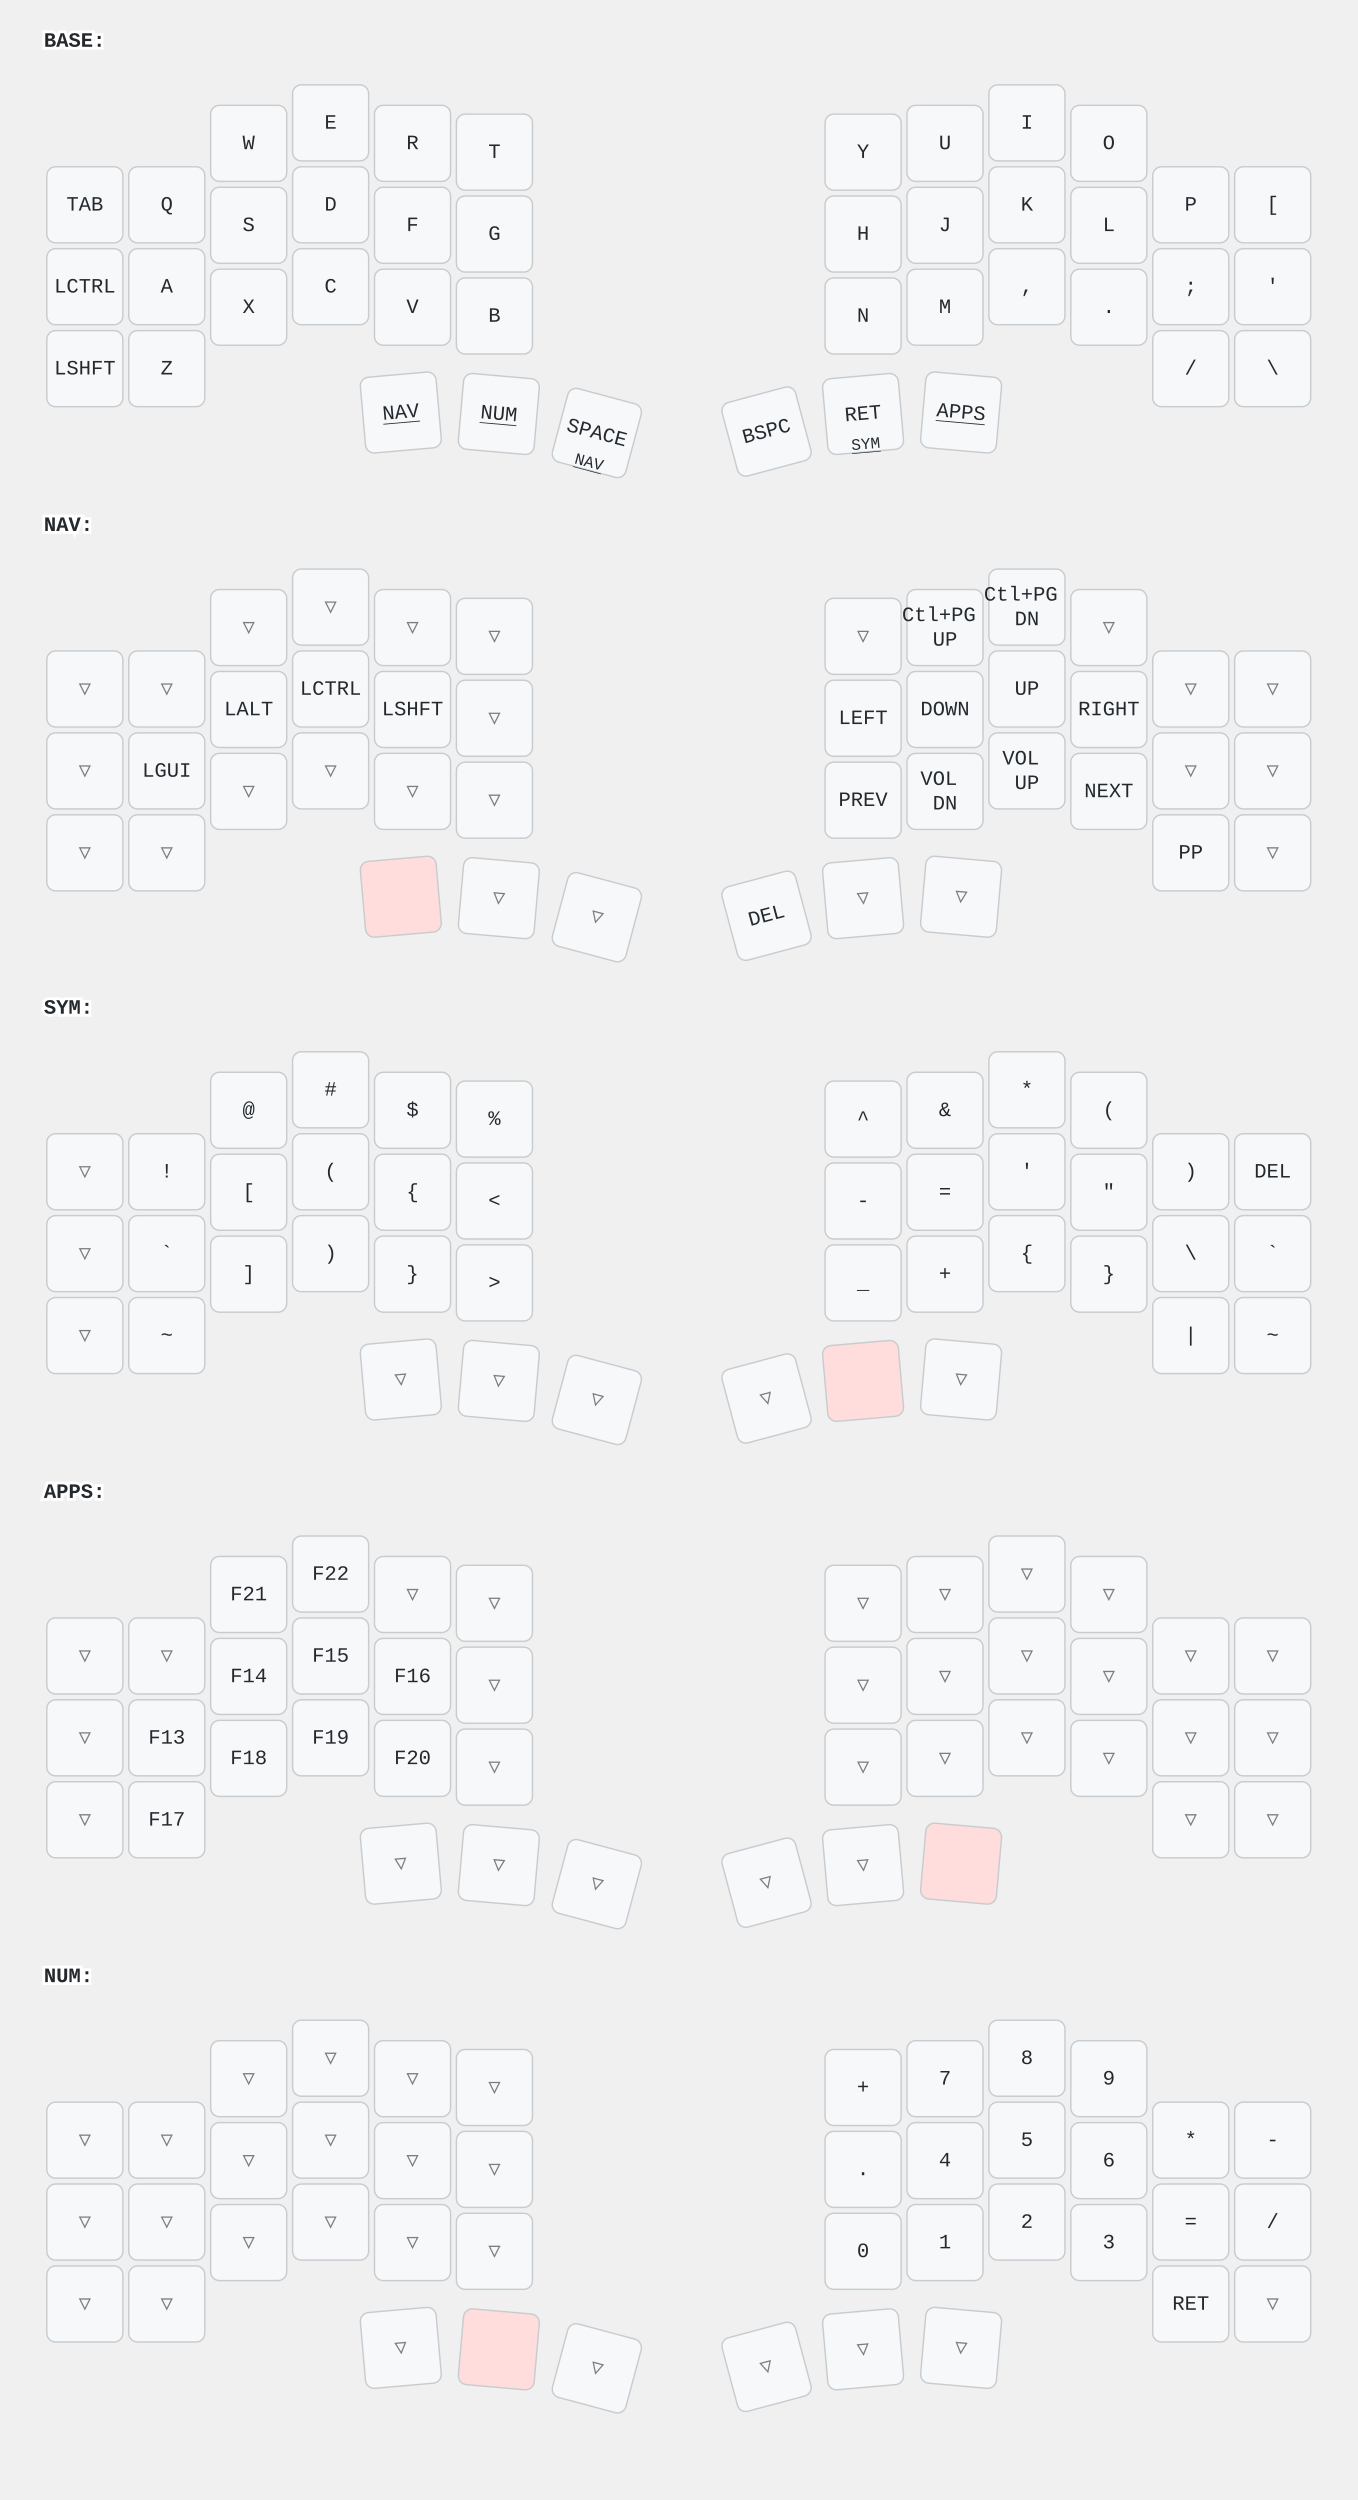
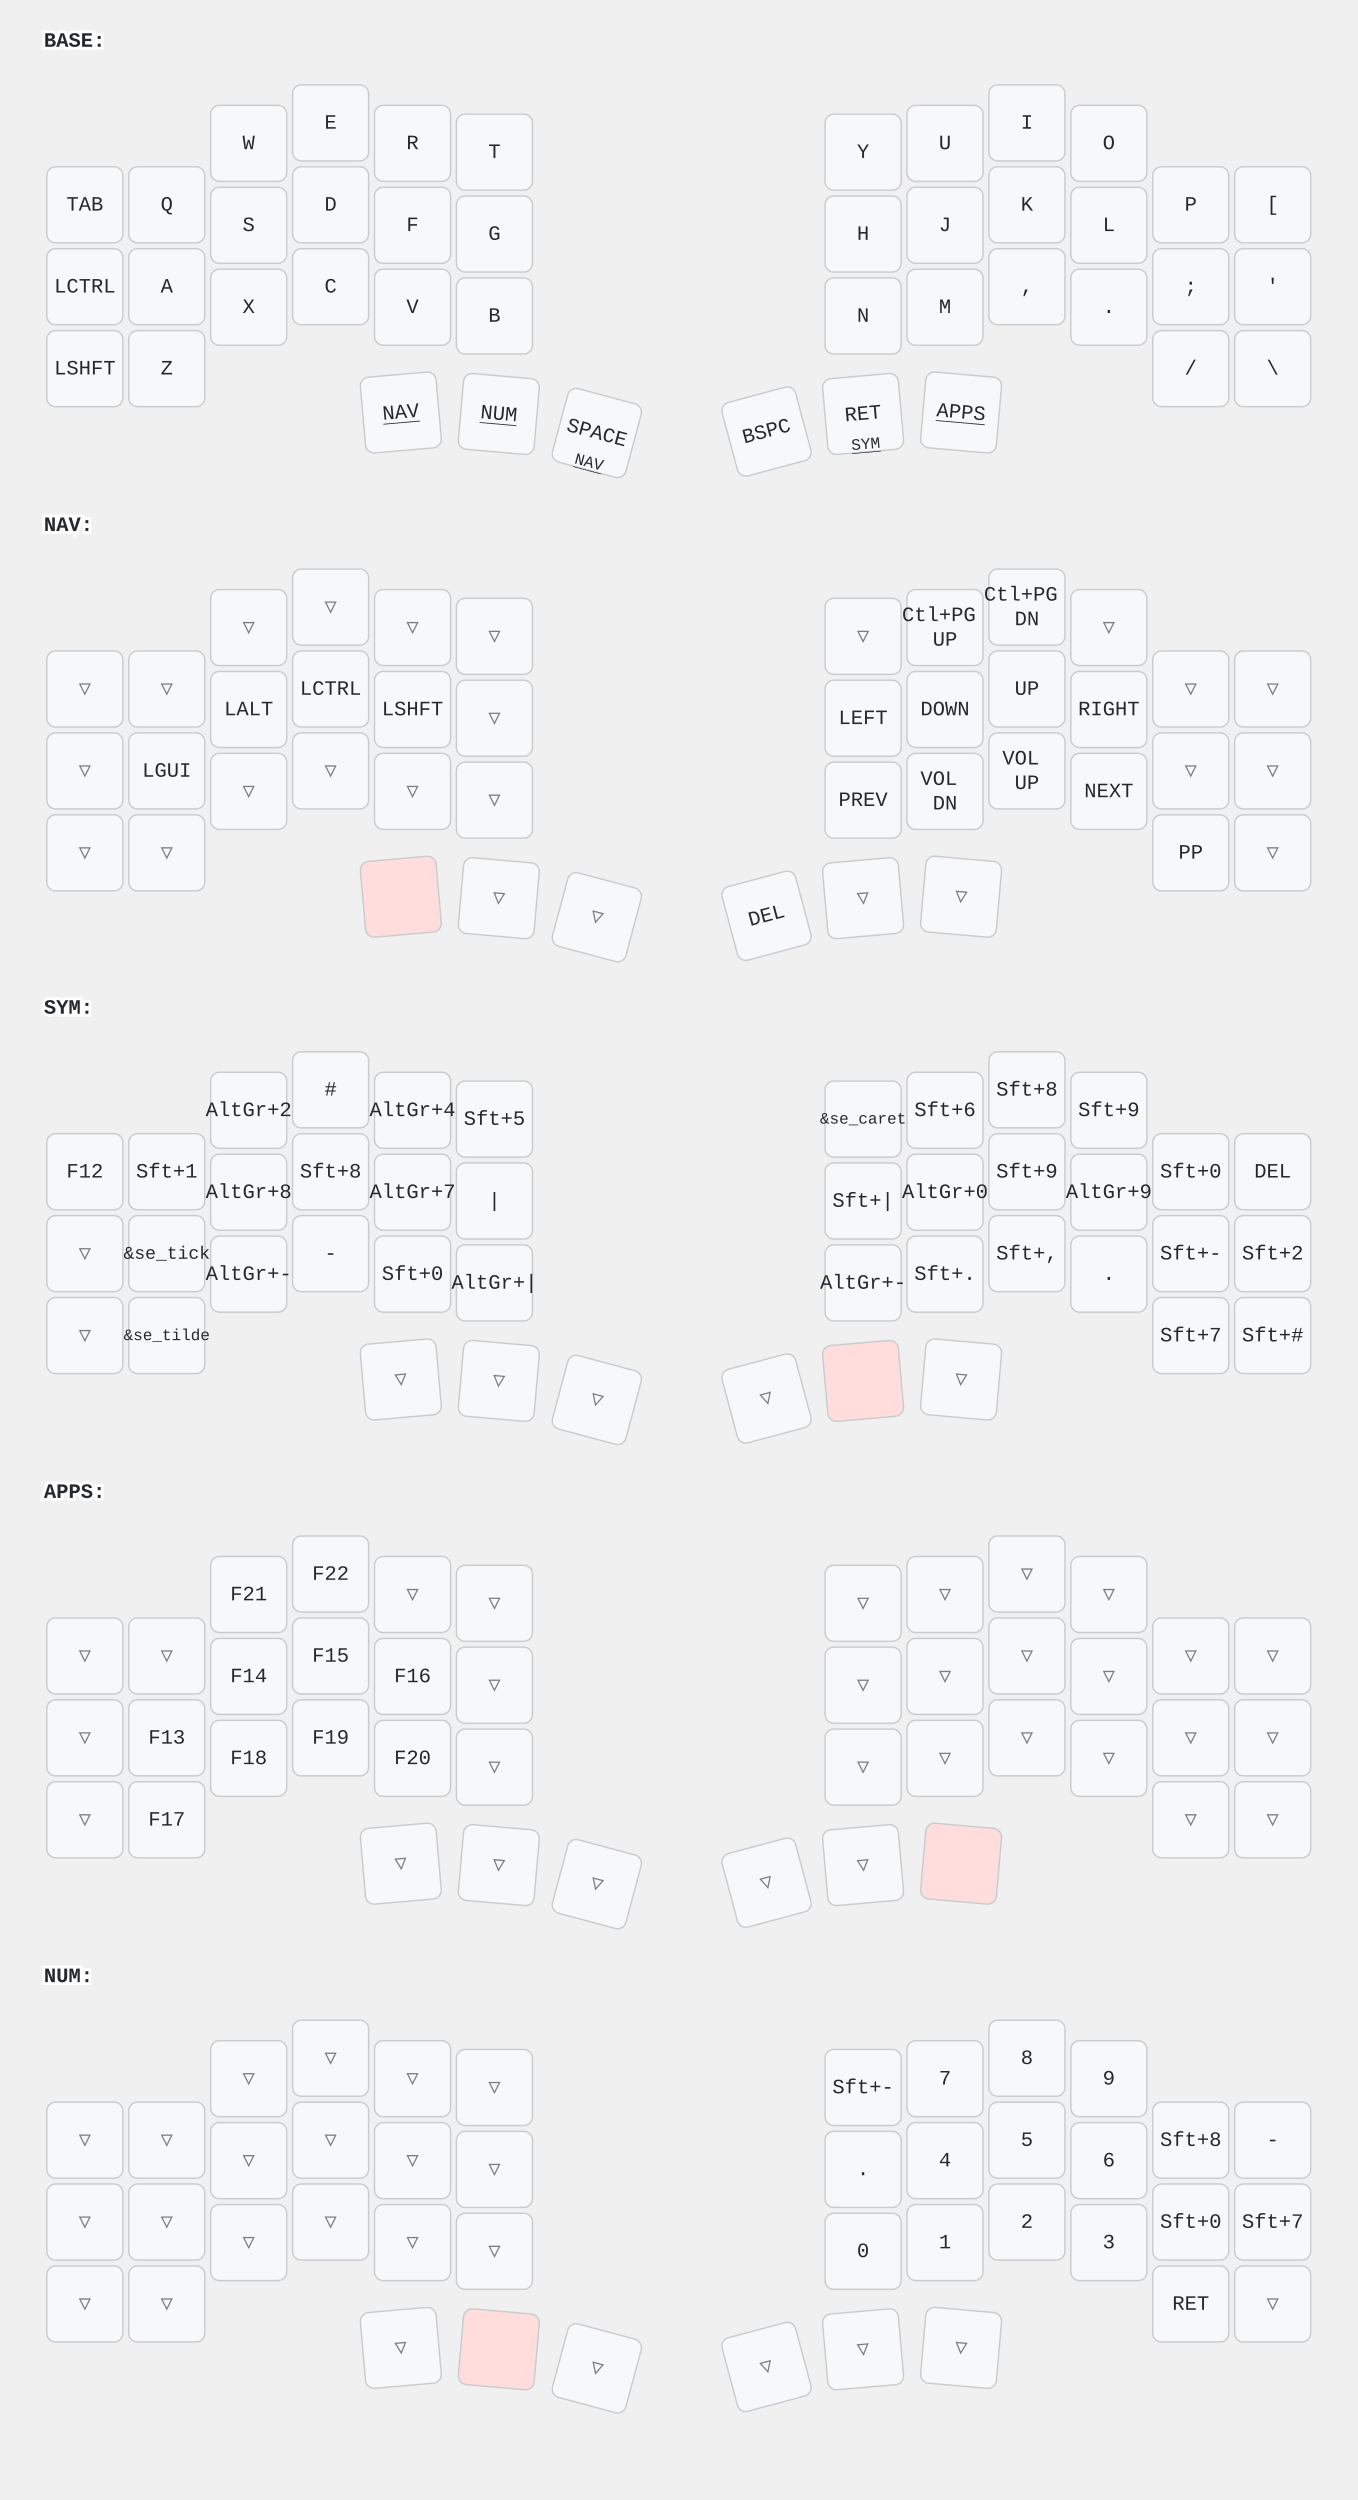
<svg xmlns="http://www.w3.org/2000/svg" width="928" height="1709" viewBox="0 0 928 1709" class="keymap">
  <style>/* inherit to force styles through use tags */
svg path {
    fill: inherit;
}

/* font and background color specifications */
svg.keymap {
    font-family: SFMono-Regular,Consolas,Liberation Mono,Menlo,monospace;
    font-size: 14px;
    font-kerning: normal;
    text-rendering: optimizeLegibility;
    fill: #24292e;
}

/* default key styling */
rect.key {
    fill: #f6f8fa;
}

rect.key, rect.combo {
    stroke: #c9cccf;
    stroke-width: 1;
}

/* default key side styling, only used is draw_key_sides is set */
rect.side {
    filter: brightness(90%);
}

/* color accent for combo boxes */
rect.combo, rect.combo-separate {
    fill: #cdf;
}

/* color accent for held keys */
rect.held, rect.combo.held {
    fill: #fdd;
}

/* color accent for ghost (optional) keys */
rect.ghost, rect.combo.ghost {
    stroke-dasharray: 4, 4;
    stroke-width: 2;
}

text {
    text-anchor: middle;
    dominant-baseline: middle;
}

/* styling for layer labels */
text.label {
    font-weight: bold;
    text-anchor: start;
    stroke: white;
    stroke-width: 4;
    paint-order: stroke;
}

/* styling for optional footer */
text.footer {
    text-anchor: end;
    dominant-baseline: auto;
    stroke: white;
    stroke-width: 4;
    paint-order: stroke;
}

/* styling for combo tap, and key non-tap label text */
text.combo, text.hold, text.shifted, text.left, text.right {
    font-size: 11px;
}

text.hold {
    text-anchor: middle;
    dominant-baseline: auto;
}

text.shifted {
    text-anchor: middle;
    dominant-baseline: hanging;
}

text.left {
    text-anchor: start;
}

text.right {
    text-anchor: end;
}

text.layer-activator {
    text-decoration: underline;
}

/* styling for hold/shifted label text in combo box */
text.combo.hold, text.combo.shifted, text.combo.left, text.combo.right {
    font-size: 8px;
}

/* lighter symbol for transparent keys */
text.trans {
    fill: #7b7e81;
}

/* styling for combo dendrons */
path.combo {
    stroke-width: 1;
    stroke: gray;
    fill: none;
}

/* Start Tabler Icons Cleanup */
/* cannot use height/width with glyphs */
.icon-tabler &gt; path {
    fill: inherit;
    stroke: inherit;
    stroke-width: 2;
}
/* hide tabler's default box */
.icon-tabler &gt; path[stroke="none"][fill="none"] {
    visibility: hidden;
}
/* End Tabler Icons Cleanup */
</style>
  <g transform="translate(30, 0)" class="layer-BASE">
    <text x="0" y="28" class="label" id="BASE">BASE:</text>
    <g transform="translate(0, 56)">
      <g transform="translate(28, 84)" class="key keypos-0">
        <rect rx="6" ry="6" x="-26" y="-26" width="52" height="52" class="key" />
        <text x="0" y="0" class="key tap">TAB</text>
      </g>
      <g transform="translate(84, 84)" class="key keypos-1">
        <rect rx="6" ry="6" x="-26" y="-26" width="52" height="52" class="key" />
        <text x="0" y="0" class="key tap">Q</text>
      </g>
      <g transform="translate(140, 42)" class="key keypos-2">
        <rect rx="6" ry="6" x="-26" y="-26" width="52" height="52" class="key" />
        <text x="0" y="0" class="key tap">W</text>
      </g>
      <g transform="translate(196, 28)" class="key keypos-3">
        <rect rx="6" ry="6" x="-26" y="-26" width="52" height="52" class="key" />
        <text x="0" y="0" class="key tap">E</text>
      </g>
      <g transform="translate(252, 42)" class="key keypos-4">
        <rect rx="6" ry="6" x="-26" y="-26" width="52" height="52" class="key" />
        <text x="0" y="0" class="key tap">R</text>
      </g>
      <g transform="translate(308, 48)" class="key keypos-5">
        <rect rx="6" ry="6" x="-26" y="-26" width="52" height="52" class="key" />
        <text x="0" y="0" class="key tap">T</text>
      </g>
      <g transform="translate(560, 48)" class="key keypos-6">
        <rect rx="6" ry="6" x="-26" y="-26" width="52" height="52" class="key" />
        <text x="0" y="0" class="key tap">Y</text>
      </g>
      <g transform="translate(616, 42)" class="key keypos-7">
        <rect rx="6" ry="6" x="-26" y="-26" width="52" height="52" class="key" />
        <text x="0" y="0" class="key tap">U</text>
      </g>
      <g transform="translate(672, 28)" class="key keypos-8">
        <rect rx="6" ry="6" x="-26" y="-26" width="52" height="52" class="key" />
        <text x="0" y="0" class="key tap">I</text>
      </g>
      <g transform="translate(728, 42)" class="key keypos-9">
        <rect rx="6" ry="6" x="-26" y="-26" width="52" height="52" class="key" />
        <text x="0" y="0" class="key tap">O</text>
      </g>
      <g transform="translate(784, 84)" class="key keypos-10">
        <rect rx="6" ry="6" x="-26" y="-26" width="52" height="52" class="key" />
        <text x="0" y="0" class="key tap">P</text>
      </g>
      <g transform="translate(840, 84)" class="key keypos-11">
        <rect rx="6" ry="6" x="-26" y="-26" width="52" height="52" class="key" />
        <text x="0" y="0" class="key tap">[</text>
      </g>
      <g transform="translate(28, 140)" class="key keypos-12">
        <rect rx="6" ry="6" x="-26" y="-26" width="52" height="52" class="key" />
        <text x="0" y="0" class="key tap">LCTRL</text>
      </g>
      <g transform="translate(84, 140)" class="key keypos-13">
        <rect rx="6" ry="6" x="-26" y="-26" width="52" height="52" class="key" />
        <text x="0" y="0" class="key tap">A</text>
      </g>
      <g transform="translate(140, 98)" class="key keypos-14">
        <rect rx="6" ry="6" x="-26" y="-26" width="52" height="52" class="key" />
        <text x="0" y="0" class="key tap">S</text>
      </g>
      <g transform="translate(196, 84)" class="key keypos-15">
        <rect rx="6" ry="6" x="-26" y="-26" width="52" height="52" class="key" />
        <text x="0" y="0" class="key tap">D</text>
      </g>
      <g transform="translate(252, 98)" class="key keypos-16">
        <rect rx="6" ry="6" x="-26" y="-26" width="52" height="52" class="key" />
        <text x="0" y="0" class="key tap">F</text>
      </g>
      <g transform="translate(308, 104)" class="key keypos-17">
        <rect rx="6" ry="6" x="-26" y="-26" width="52" height="52" class="key" />
        <text x="0" y="0" class="key tap">G</text>
      </g>
      <g transform="translate(560, 104)" class="key keypos-18">
        <rect rx="6" ry="6" x="-26" y="-26" width="52" height="52" class="key" />
        <text x="0" y="0" class="key tap">H</text>
      </g>
      <g transform="translate(616, 98)" class="key keypos-19">
        <rect rx="6" ry="6" x="-26" y="-26" width="52" height="52" class="key" />
        <text x="0" y="0" class="key tap">J</text>
      </g>
      <g transform="translate(672, 84)" class="key keypos-20">
        <rect rx="6" ry="6" x="-26" y="-26" width="52" height="52" class="key" />
        <text x="0" y="0" class="key tap">K</text>
      </g>
      <g transform="translate(728, 98)" class="key keypos-21">
        <rect rx="6" ry="6" x="-26" y="-26" width="52" height="52" class="key" />
        <text x="0" y="0" class="key tap">L</text>
      </g>
      <g transform="translate(784, 140)" class="key keypos-22">
        <rect rx="6" ry="6" x="-26" y="-26" width="52" height="52" class="key" />
        <text x="0" y="0" class="key tap">;</text>
      </g>
      <g transform="translate(840, 140)" class="key keypos-23">
        <rect rx="6" ry="6" x="-26" y="-26" width="52" height="52" class="key" />
        <text x="0" y="0" class="key tap">'</text>
      </g>
      <g transform="translate(28, 196)" class="key keypos-24">
        <rect rx="6" ry="6" x="-26" y="-26" width="52" height="52" class="key" />
        <text x="0" y="0" class="key tap">LSHFT</text>
      </g>
      <g transform="translate(84, 196)" class="key keypos-25">
        <rect rx="6" ry="6" x="-26" y="-26" width="52" height="52" class="key" />
        <text x="0" y="0" class="key tap">Z</text>
      </g>
      <g transform="translate(140, 154)" class="key keypos-26">
        <rect rx="6" ry="6" x="-26" y="-26" width="52" height="52" class="key" />
        <text x="0" y="0" class="key tap">X</text>
      </g>
      <g transform="translate(196, 140)" class="key keypos-27">
        <rect rx="6" ry="6" x="-26" y="-26" width="52" height="52" class="key" />
        <text x="0" y="0" class="key tap">C</text>
      </g>
      <g transform="translate(252, 154)" class="key keypos-28">
        <rect rx="6" ry="6" x="-26" y="-26" width="52" height="52" class="key" />
        <text x="0" y="0" class="key tap">V</text>
      </g>
      <g transform="translate(308, 160)" class="key keypos-29">
        <rect rx="6" ry="6" x="-26" y="-26" width="52" height="52" class="key" />
        <text x="0" y="0" class="key tap">B</text>
      </g>
      <g transform="translate(560, 160)" class="key keypos-30">
        <rect rx="6" ry="6" x="-26" y="-26" width="52" height="52" class="key" />
        <text x="0" y="0" class="key tap">N</text>
      </g>
      <g transform="translate(616, 154)" class="key keypos-31">
        <rect rx="6" ry="6" x="-26" y="-26" width="52" height="52" class="key" />
        <text x="0" y="0" class="key tap">M</text>
      </g>
      <g transform="translate(672, 140)" class="key keypos-32">
        <rect rx="6" ry="6" x="-26" y="-26" width="52" height="52" class="key" />
        <text x="0" y="0" class="key tap">,</text>
      </g>
      <g transform="translate(728, 154)" class="key keypos-33">
        <rect rx="6" ry="6" x="-26" y="-26" width="52" height="52" class="key" />
        <text x="0" y="0" class="key tap">.</text>
      </g>
      <g transform="translate(784, 196)" class="key keypos-34">
        <rect rx="6" ry="6" x="-26" y="-26" width="52" height="52" class="key" />
        <text x="0" y="0" class="key tap">/</text>
      </g>
      <g transform="translate(840, 196)" class="key keypos-35">
        <rect rx="6" ry="6" x="-26" y="-26" width="52" height="52" class="key" />
        <text x="0" y="0" class="key tap">\</text>
      </g>
      <g transform="translate(244, 226) rotate(-5.0)" class="key keypos-36">
        <rect rx="6" ry="6" x="-26" y="-26" width="52" height="52" class="key" />
        <a href="#NAV">
          <text x="0" y="0" class="key tap layer-activator">NAV</text>
        </a>
      </g>
      <g transform="translate(311, 227) rotate(5.0)" class="key keypos-37">
        <rect rx="6" ry="6" x="-26" y="-26" width="52" height="52" class="key" />
        <a href="#NUM">
          <text x="0" y="0" class="key tap layer-activator">NUM</text>
        </a>
      </g>
      <g transform="translate(378, 240) rotate(15.0)" class="key keypos-38">
        <rect rx="6" ry="6" x="-26" y="-26" width="52" height="52" class="key" />
        <text x="0" y="0" class="key tap">SPACE</text>
        <a href="#NAV">
          <text x="0" y="24" class="key hold layer-activator">NAV</text>
        </a>
      </g>
      <g transform="translate(494, 239) rotate(-15.0)" class="key keypos-39">
        <rect rx="6" ry="6" x="-26" y="-26" width="52" height="52" class="key" />
        <text x="0" y="0" class="key tap">BSPC</text>
      </g>
      <g transform="translate(560, 227) rotate(-5.0)" class="key keypos-40">
        <rect rx="6" ry="6" x="-26" y="-26" width="52" height="52" class="key" />
        <text x="0" y="0" class="key tap">RET</text>
        <a href="#SYM">
          <text x="0" y="24" class="key hold layer-activator">SYM</text>
        </a>
      </g>
      <g transform="translate(627, 226) rotate(5.0)" class="key keypos-41">
        <rect rx="6" ry="6" x="-26" y="-26" width="52" height="52" class="key" />
        <a href="#APPS">
          <text x="0" y="0" class="key tap layer-activator">APPS</text>
        </a>
      </g>
    </g>
  </g>
  <g transform="translate(30, 331)" class="layer-NAV">
    <text x="0" y="28" class="label" id="NAV">NAV:</text>
    <g transform="translate(0, 56)">
      <g transform="translate(28, 84)" class="key trans keypos-0">
        <rect rx="6" ry="6" x="-26" y="-26" width="52" height="52" class="key trans" />
        <text x="0" y="0" class="key trans tap">▽</text>
      </g>
      <g transform="translate(84, 84)" class="key trans keypos-1">
        <rect rx="6" ry="6" x="-26" y="-26" width="52" height="52" class="key trans" />
        <text x="0" y="0" class="key trans tap">▽</text>
      </g>
      <g transform="translate(140, 42)" class="key trans keypos-2">
        <rect rx="6" ry="6" x="-26" y="-26" width="52" height="52" class="key trans" />
        <text x="0" y="0" class="key trans tap">▽</text>
      </g>
      <g transform="translate(196, 28)" class="key trans keypos-3">
        <rect rx="6" ry="6" x="-26" y="-26" width="52" height="52" class="key trans" />
        <text x="0" y="0" class="key trans tap">▽</text>
      </g>
      <g transform="translate(252, 42)" class="key trans keypos-4">
        <rect rx="6" ry="6" x="-26" y="-26" width="52" height="52" class="key trans" />
        <text x="0" y="0" class="key trans tap">▽</text>
      </g>
      <g transform="translate(308, 48)" class="key trans keypos-5">
        <rect rx="6" ry="6" x="-26" y="-26" width="52" height="52" class="key trans" />
        <text x="0" y="0" class="key trans tap">▽</text>
      </g>
      <g transform="translate(560, 48)" class="key trans keypos-6">
        <rect rx="6" ry="6" x="-26" y="-26" width="52" height="52" class="key trans" />
        <text x="0" y="0" class="key trans tap">▽</text>
      </g>
      <g transform="translate(616, 42)" class="key keypos-7">
        <rect rx="6" ry="6" x="-26" y="-26" width="52" height="52" class="key" />
        <text x="0" y="0" class="key tap">
          <tspan x="0" dy="-0.6em">Ctl+PG</tspan>
          <tspan x="0" dy="1.2em">UP</tspan>
        </text>
      </g>
      <g transform="translate(672, 28)" class="key keypos-8">
        <rect rx="6" ry="6" x="-26" y="-26" width="52" height="52" class="key" />
        <text x="0" y="0" class="key tap">
          <tspan x="0" dy="-0.6em">Ctl+PG</tspan>
          <tspan x="0" dy="1.2em">DN</tspan>
        </text>
      </g>
      <g transform="translate(728, 42)" class="key trans keypos-9">
        <rect rx="6" ry="6" x="-26" y="-26" width="52" height="52" class="key trans" />
        <text x="0" y="0" class="key trans tap">▽</text>
      </g>
      <g transform="translate(784, 84)" class="key trans keypos-10">
        <rect rx="6" ry="6" x="-26" y="-26" width="52" height="52" class="key trans" />
        <text x="0" y="0" class="key trans tap">▽</text>
      </g>
      <g transform="translate(840, 84)" class="key trans keypos-11">
        <rect rx="6" ry="6" x="-26" y="-26" width="52" height="52" class="key trans" />
        <text x="0" y="0" class="key trans tap">▽</text>
      </g>
      <g transform="translate(28, 140)" class="key trans keypos-12">
        <rect rx="6" ry="6" x="-26" y="-26" width="52" height="52" class="key trans" />
        <text x="0" y="0" class="key trans tap">▽</text>
      </g>
      <g transform="translate(84, 140)" class="key keypos-13">
        <rect rx="6" ry="6" x="-26" y="-26" width="52" height="52" class="key" />
        <text x="0" y="0" class="key tap">LGUI</text>
      </g>
      <g transform="translate(140, 98)" class="key keypos-14">
        <rect rx="6" ry="6" x="-26" y="-26" width="52" height="52" class="key" />
        <text x="0" y="0" class="key tap">LALT</text>
      </g>
      <g transform="translate(196, 84)" class="key keypos-15">
        <rect rx="6" ry="6" x="-26" y="-26" width="52" height="52" class="key" />
        <text x="0" y="0" class="key tap">LCTRL</text>
      </g>
      <g transform="translate(252, 98)" class="key keypos-16">
        <rect rx="6" ry="6" x="-26" y="-26" width="52" height="52" class="key" />
        <text x="0" y="0" class="key tap">LSHFT</text>
      </g>
      <g transform="translate(308, 104)" class="key trans keypos-17">
        <rect rx="6" ry="6" x="-26" y="-26" width="52" height="52" class="key trans" />
        <text x="0" y="0" class="key trans tap">▽</text>
      </g>
      <g transform="translate(560, 104)" class="key keypos-18">
        <rect rx="6" ry="6" x="-26" y="-26" width="52" height="52" class="key" />
        <text x="0" y="0" class="key tap">LEFT</text>
      </g>
      <g transform="translate(616, 98)" class="key keypos-19">
        <rect rx="6" ry="6" x="-26" y="-26" width="52" height="52" class="key" />
        <text x="0" y="0" class="key tap">DOWN</text>
      </g>
      <g transform="translate(672, 84)" class="key keypos-20">
        <rect rx="6" ry="6" x="-26" y="-26" width="52" height="52" class="key" />
        <text x="0" y="0" class="key tap">UP</text>
      </g>
      <g transform="translate(728, 98)" class="key keypos-21">
        <rect rx="6" ry="6" x="-26" y="-26" width="52" height="52" class="key" />
        <text x="0" y="0" class="key tap">RIGHT</text>
      </g>
      <g transform="translate(784, 140)" class="key trans keypos-22">
        <rect rx="6" ry="6" x="-26" y="-26" width="52" height="52" class="key trans" />
        <text x="0" y="0" class="key trans tap">▽</text>
      </g>
      <g transform="translate(840, 140)" class="key trans keypos-23">
        <rect rx="6" ry="6" x="-26" y="-26" width="52" height="52" class="key trans" />
        <text x="0" y="0" class="key trans tap">▽</text>
      </g>
      <g transform="translate(28, 196)" class="key trans keypos-24">
        <rect rx="6" ry="6" x="-26" y="-26" width="52" height="52" class="key trans" />
        <text x="0" y="0" class="key trans tap">▽</text>
      </g>
      <g transform="translate(84, 196)" class="key trans keypos-25">
        <rect rx="6" ry="6" x="-26" y="-26" width="52" height="52" class="key trans" />
        <text x="0" y="0" class="key trans tap">▽</text>
      </g>
      <g transform="translate(140, 154)" class="key trans keypos-26">
        <rect rx="6" ry="6" x="-26" y="-26" width="52" height="52" class="key trans" />
        <text x="0" y="0" class="key trans tap">▽</text>
      </g>
      <g transform="translate(196, 140)" class="key trans keypos-27">
        <rect rx="6" ry="6" x="-26" y="-26" width="52" height="52" class="key trans" />
        <text x="0" y="0" class="key trans tap">▽</text>
      </g>
      <g transform="translate(252, 154)" class="key trans keypos-28">
        <rect rx="6" ry="6" x="-26" y="-26" width="52" height="52" class="key trans" />
        <text x="0" y="0" class="key trans tap">▽</text>
      </g>
      <g transform="translate(308, 160)" class="key trans keypos-29">
        <rect rx="6" ry="6" x="-26" y="-26" width="52" height="52" class="key trans" />
        <text x="0" y="0" class="key trans tap">▽</text>
      </g>
      <g transform="translate(560, 160)" class="key keypos-30">
        <rect rx="6" ry="6" x="-26" y="-26" width="52" height="52" class="key" />
        <text x="0" y="0" class="key tap">PREV</text>
      </g>
      <g transform="translate(616, 154)" class="key keypos-31">
        <rect rx="6" ry="6" x="-26" y="-26" width="52" height="52" class="key" />
        <text x="0" y="0" class="key tap">
          <tspan x="0" dy="-0.6em">VOL</tspan>
          <tspan x="0" dy="1.2em">DN</tspan>
        </text>
      </g>
      <g transform="translate(672, 140)" class="key keypos-32">
        <rect rx="6" ry="6" x="-26" y="-26" width="52" height="52" class="key" />
        <text x="0" y="0" class="key tap">
          <tspan x="0" dy="-0.6em">VOL</tspan>
          <tspan x="0" dy="1.2em">UP</tspan>
        </text>
      </g>
      <g transform="translate(728, 154)" class="key keypos-33">
        <rect rx="6" ry="6" x="-26" y="-26" width="52" height="52" class="key" />
        <text x="0" y="0" class="key tap">NEXT</text>
      </g>
      <g transform="translate(784, 196)" class="key keypos-34">
        <rect rx="6" ry="6" x="-26" y="-26" width="52" height="52" class="key" />
        <text x="0" y="0" class="key tap">PP</text>
      </g>
      <g transform="translate(840, 196)" class="key trans keypos-35">
        <rect rx="6" ry="6" x="-26" y="-26" width="52" height="52" class="key trans" />
        <text x="0" y="0" class="key trans tap">▽</text>
      </g>
      <g transform="translate(244, 226) rotate(-5.0)" class="key held keypos-36">
        <rect rx="6" ry="6" x="-26" y="-26" width="52" height="52" class="key held" />
      </g>
      <g transform="translate(311, 227) rotate(5.0)" class="key trans keypos-37">
        <rect rx="6" ry="6" x="-26" y="-26" width="52" height="52" class="key trans" />
        <text x="0" y="0" class="key trans tap">▽</text>
      </g>
      <g transform="translate(378, 240) rotate(15.0)" class="key trans keypos-38">
        <rect rx="6" ry="6" x="-26" y="-26" width="52" height="52" class="key trans" />
        <text x="0" y="0" class="key trans tap">▽</text>
      </g>
      <g transform="translate(494, 239) rotate(-15.0)" class="key keypos-39">
        <rect rx="6" ry="6" x="-26" y="-26" width="52" height="52" class="key" />
        <text x="0" y="0" class="key tap">DEL</text>
      </g>
      <g transform="translate(560, 227) rotate(-5.0)" class="key trans keypos-40">
        <rect rx="6" ry="6" x="-26" y="-26" width="52" height="52" class="key trans" />
        <text x="0" y="0" class="key trans tap">▽</text>
      </g>
      <g transform="translate(627, 226) rotate(5.0)" class="key trans keypos-41">
        <rect rx="6" ry="6" x="-26" y="-26" width="52" height="52" class="key trans" />
        <text x="0" y="0" class="key trans tap">▽</text>
      </g>
    </g>
  </g>
  <g transform="translate(30, 661)" class="layer-SYM">
    <text x="0" y="28" class="label" id="SYM">SYM:</text>
    <g transform="translate(0, 56)">
-       <g transform="translate(28, 84)" class="key trans keypos-0">
-         <rect rx="6" ry="6" x="-26" y="-26" width="52" height="52" class="key trans" />
-         <text x="0" y="0" class="key trans tap">▽</text>
+       <g transform="translate(28, 84)" class="key keypos-0">
+         <rect rx="6" ry="6" x="-26" y="-26" width="52" height="52" class="key" />
+         <text x="0" y="0" class="key tap">F12</text>
      </g>
      <g transform="translate(84, 84)" class="key keypos-1">
        <rect rx="6" ry="6" x="-26" y="-26" width="52" height="52" class="key" />
-         <text x="0" y="0" class="key tap">!</text>
+         <text x="0" y="0" class="key tap">Sft+1</text>
      </g>
      <g transform="translate(140, 42)" class="key keypos-2">
        <rect rx="6" ry="6" x="-26" y="-26" width="52" height="52" class="key" />
-         <text x="0" y="0" class="key tap">@</text>
+         <text x="0" y="0" class="key tap">AltGr+2</text>
      </g>
      <g transform="translate(196, 28)" class="key keypos-3">
        <rect rx="6" ry="6" x="-26" y="-26" width="52" height="52" class="key" />
        <text x="0" y="0" class="key tap">#</text>
      </g>
      <g transform="translate(252, 42)" class="key keypos-4">
        <rect rx="6" ry="6" x="-26" y="-26" width="52" height="52" class="key" />
-         <text x="0" y="0" class="key tap">$</text>
+         <text x="0" y="0" class="key tap">AltGr+4</text>
      </g>
      <g transform="translate(308, 48)" class="key keypos-5">
        <rect rx="6" ry="6" x="-26" y="-26" width="52" height="52" class="key" />
-         <text x="0" y="0" class="key tap">%</text>
+         <text x="0" y="0" class="key tap">Sft+5</text>
      </g>
      <g transform="translate(560, 48)" class="key keypos-6">
        <rect rx="6" ry="6" x="-26" y="-26" width="52" height="52" class="key" />
-         <text x="0" y="0" class="key tap">^</text>
+         <text x="0" y="0" class="key tap">
+           <tspan style="font-size: 78%">&amp;se_caret</tspan>
+         </text>
      </g>
      <g transform="translate(616, 42)" class="key keypos-7">
        <rect rx="6" ry="6" x="-26" y="-26" width="52" height="52" class="key" />
-         <text x="0" y="0" class="key tap">&amp;</text>
+         <text x="0" y="0" class="key tap">Sft+6</text>
      </g>
      <g transform="translate(672, 28)" class="key keypos-8">
        <rect rx="6" ry="6" x="-26" y="-26" width="52" height="52" class="key" />
-         <text x="0" y="0" class="key tap">*</text>
+         <text x="0" y="0" class="key tap">Sft+8</text>
      </g>
      <g transform="translate(728, 42)" class="key keypos-9">
        <rect rx="6" ry="6" x="-26" y="-26" width="52" height="52" class="key" />
-         <text x="0" y="0" class="key tap">(</text>
+         <text x="0" y="0" class="key tap">Sft+9</text>
      </g>
      <g transform="translate(784, 84)" class="key keypos-10">
        <rect rx="6" ry="6" x="-26" y="-26" width="52" height="52" class="key" />
-         <text x="0" y="0" class="key tap">)</text>
+         <text x="0" y="0" class="key tap">Sft+0</text>
      </g>
      <g transform="translate(840, 84)" class="key keypos-11">
        <rect rx="6" ry="6" x="-26" y="-26" width="52" height="52" class="key" />
        <text x="0" y="0" class="key tap">DEL</text>
      </g>
      <g transform="translate(28, 140)" class="key trans keypos-12">
        <rect rx="6" ry="6" x="-26" y="-26" width="52" height="52" class="key trans" />
        <text x="0" y="0" class="key trans tap">▽</text>
      </g>
      <g transform="translate(84, 140)" class="key keypos-13">
        <rect rx="6" ry="6" x="-26" y="-26" width="52" height="52" class="key" />
-         <text x="0" y="0" class="key tap">`</text>
+         <text x="0" y="0" class="key tap">
+           <tspan style="font-size: 88%">&amp;se_tick</tspan>
+         </text>
      </g>
      <g transform="translate(140, 98)" class="key keypos-14">
        <rect rx="6" ry="6" x="-26" y="-26" width="52" height="52" class="key" />
-         <text x="0" y="0" class="key tap">[</text>
+         <text x="0" y="0" class="key tap">AltGr+8</text>
      </g>
      <g transform="translate(196, 84)" class="key keypos-15">
        <rect rx="6" ry="6" x="-26" y="-26" width="52" height="52" class="key" />
-         <text x="0" y="0" class="key tap">(</text>
+         <text x="0" y="0" class="key tap">Sft+8</text>
      </g>
      <g transform="translate(252, 98)" class="key keypos-16">
        <rect rx="6" ry="6" x="-26" y="-26" width="52" height="52" class="key" />
-         <text x="0" y="0" class="key tap">{</text>
+         <text x="0" y="0" class="key tap">AltGr+7</text>
      </g>
      <g transform="translate(308, 104)" class="key keypos-17">
        <rect rx="6" ry="6" x="-26" y="-26" width="52" height="52" class="key" />
-         <text x="0" y="0" class="key tap">&lt;</text>
+         <text x="0" y="0" class="key tap">|</text>
      </g>
      <g transform="translate(560, 104)" class="key keypos-18">
        <rect rx="6" ry="6" x="-26" y="-26" width="52" height="52" class="key" />
+         <text x="0" y="0" class="key tap">Sft+|</text>
+       </g>
+       <g transform="translate(616, 98)" class="key keypos-19">
+         <rect rx="6" ry="6" x="-26" y="-26" width="52" height="52" class="key" />
+         <text x="0" y="0" class="key tap">AltGr+0</text>
+       </g>
+       <g transform="translate(672, 84)" class="key keypos-20">
+         <rect rx="6" ry="6" x="-26" y="-26" width="52" height="52" class="key" />
+         <text x="0" y="0" class="key tap">Sft+9</text>
+       </g>
+       <g transform="translate(728, 98)" class="key keypos-21">
+         <rect rx="6" ry="6" x="-26" y="-26" width="52" height="52" class="key" />
+         <text x="0" y="0" class="key tap">AltGr+9</text>
+       </g>
+       <g transform="translate(784, 140)" class="key keypos-22">
+         <rect rx="6" ry="6" x="-26" y="-26" width="52" height="52" class="key" />
+         <text x="0" y="0" class="key tap">Sft+-</text>
+       </g>
+       <g transform="translate(840, 140)" class="key keypos-23">
+         <rect rx="6" ry="6" x="-26" y="-26" width="52" height="52" class="key" />
+         <text x="0" y="0" class="key tap">Sft+2</text>
+       </g>
+       <g transform="translate(28, 196)" class="key trans keypos-24">
+         <rect rx="6" ry="6" x="-26" y="-26" width="52" height="52" class="key trans" />
+         <text x="0" y="0" class="key trans tap">▽</text>
+       </g>
+       <g transform="translate(84, 196)" class="key keypos-25">
+         <rect rx="6" ry="6" x="-26" y="-26" width="52" height="52" class="key" />
+         <text x="0" y="0" class="key tap">
+           <tspan style="font-size: 78%">&amp;se_tilde</tspan>
+         </text>
+       </g>
+       <g transform="translate(140, 154)" class="key keypos-26">
+         <rect rx="6" ry="6" x="-26" y="-26" width="52" height="52" class="key" />
+         <text x="0" y="0" class="key tap">AltGr+-</text>
+       </g>
+       <g transform="translate(196, 140)" class="key keypos-27">
+         <rect rx="6" ry="6" x="-26" y="-26" width="52" height="52" class="key" />
        <text x="0" y="0" class="key tap">-</text>
      </g>
-       <g transform="translate(616, 98)" class="key keypos-19">
-         <rect rx="6" ry="6" x="-26" y="-26" width="52" height="52" class="key" />
-         <text x="0" y="0" class="key tap">=</text>
-       </g>
-       <g transform="translate(672, 84)" class="key keypos-20">
-         <rect rx="6" ry="6" x="-26" y="-26" width="52" height="52" class="key" />
-         <text x="0" y="0" class="key tap">'</text>
-       </g>
-       <g transform="translate(728, 98)" class="key keypos-21">
-         <rect rx="6" ry="6" x="-26" y="-26" width="52" height="52" class="key" />
-         <text x="0" y="0" class="key tap">"</text>
-       </g>
-       <g transform="translate(784, 140)" class="key keypos-22">
-         <rect rx="6" ry="6" x="-26" y="-26" width="52" height="52" class="key" />
-         <text x="0" y="0" class="key tap">\</text>
-       </g>
-       <g transform="translate(840, 140)" class="key keypos-23">
-         <rect rx="6" ry="6" x="-26" y="-26" width="52" height="52" class="key" />
-         <text x="0" y="0" class="key tap">`</text>
-       </g>
-       <g transform="translate(28, 196)" class="key trans keypos-24">
-         <rect rx="6" ry="6" x="-26" y="-26" width="52" height="52" class="key trans" />
-         <text x="0" y="0" class="key trans tap">▽</text>
-       </g>
-       <g transform="translate(84, 196)" class="key keypos-25">
-         <rect rx="6" ry="6" x="-26" y="-26" width="52" height="52" class="key" />
-         <text x="0" y="0" class="key tap">~</text>
-       </g>
-       <g transform="translate(140, 154)" class="key keypos-26">
-         <rect rx="6" ry="6" x="-26" y="-26" width="52" height="52" class="key" />
-         <text x="0" y="0" class="key tap">]</text>
-       </g>
-       <g transform="translate(196, 140)" class="key keypos-27">
-         <rect rx="6" ry="6" x="-26" y="-26" width="52" height="52" class="key" />
-         <text x="0" y="0" class="key tap">)</text>
-       </g>
      <g transform="translate(252, 154)" class="key keypos-28">
        <rect rx="6" ry="6" x="-26" y="-26" width="52" height="52" class="key" />
-         <text x="0" y="0" class="key tap">}</text>
+         <text x="0" y="0" class="key tap">Sft+0</text>
      </g>
      <g transform="translate(308, 160)" class="key keypos-29">
        <rect rx="6" ry="6" x="-26" y="-26" width="52" height="52" class="key" />
-         <text x="0" y="0" class="key tap">&gt;</text>
+         <text x="0" y="0" class="key tap">AltGr+|</text>
      </g>
      <g transform="translate(560, 160)" class="key keypos-30">
        <rect rx="6" ry="6" x="-26" y="-26" width="52" height="52" class="key" />
-         <text x="0" y="0" class="key tap">_</text>
+         <text x="0" y="0" class="key tap">AltGr+-</text>
      </g>
      <g transform="translate(616, 154)" class="key keypos-31">
        <rect rx="6" ry="6" x="-26" y="-26" width="52" height="52" class="key" />
-         <text x="0" y="0" class="key tap">+</text>
+         <text x="0" y="0" class="key tap">Sft+.</text>
      </g>
      <g transform="translate(672, 140)" class="key keypos-32">
        <rect rx="6" ry="6" x="-26" y="-26" width="52" height="52" class="key" />
-         <text x="0" y="0" class="key tap">{</text>
+         <text x="0" y="0" class="key tap">Sft+,</text>
      </g>
      <g transform="translate(728, 154)" class="key keypos-33">
        <rect rx="6" ry="6" x="-26" y="-26" width="52" height="52" class="key" />
-         <text x="0" y="0" class="key tap">}</text>
+         <text x="0" y="0" class="key tap">.</text>
      </g>
      <g transform="translate(784, 196)" class="key keypos-34">
        <rect rx="6" ry="6" x="-26" y="-26" width="52" height="52" class="key" />
-         <text x="0" y="0" class="key tap">|</text>
+         <text x="0" y="0" class="key tap">Sft+7</text>
      </g>
      <g transform="translate(840, 196)" class="key keypos-35">
        <rect rx="6" ry="6" x="-26" y="-26" width="52" height="52" class="key" />
-         <text x="0" y="0" class="key tap">~</text>
+         <text x="0" y="0" class="key tap">Sft+#</text>
      </g>
      <g transform="translate(244, 226) rotate(-5.0)" class="key trans keypos-36">
        <rect rx="6" ry="6" x="-26" y="-26" width="52" height="52" class="key trans" />
        <text x="0" y="0" class="key trans tap">▽</text>
      </g>
      <g transform="translate(311, 227) rotate(5.0)" class="key trans keypos-37">
        <rect rx="6" ry="6" x="-26" y="-26" width="52" height="52" class="key trans" />
        <text x="0" y="0" class="key trans tap">▽</text>
      </g>
      <g transform="translate(378, 240) rotate(15.0)" class="key trans keypos-38">
        <rect rx="6" ry="6" x="-26" y="-26" width="52" height="52" class="key trans" />
        <text x="0" y="0" class="key trans tap">▽</text>
      </g>
      <g transform="translate(494, 239) rotate(-15.0)" class="key trans keypos-39">
        <rect rx="6" ry="6" x="-26" y="-26" width="52" height="52" class="key trans" />
        <text x="0" y="0" class="key trans tap">▽</text>
      </g>
      <g transform="translate(560, 227) rotate(-5.0)" class="key held keypos-40">
        <rect rx="6" ry="6" x="-26" y="-26" width="52" height="52" class="key held" />
      </g>
      <g transform="translate(627, 226) rotate(5.0)" class="key trans keypos-41">
        <rect rx="6" ry="6" x="-26" y="-26" width="52" height="52" class="key trans" />
        <text x="0" y="0" class="key trans tap">▽</text>
      </g>
    </g>
  </g>
  <g transform="translate(30, 992)" class="layer-APPS">
    <text x="0" y="28" class="label" id="APPS">APPS:</text>
    <g transform="translate(0, 56)">
      <g transform="translate(28, 84)" class="key trans keypos-0">
        <rect rx="6" ry="6" x="-26" y="-26" width="52" height="52" class="key trans" />
        <text x="0" y="0" class="key trans tap">▽</text>
      </g>
      <g transform="translate(84, 84)" class="key trans keypos-1">
        <rect rx="6" ry="6" x="-26" y="-26" width="52" height="52" class="key trans" />
        <text x="0" y="0" class="key trans tap">▽</text>
      </g>
      <g transform="translate(140, 42)" class="key keypos-2">
        <rect rx="6" ry="6" x="-26" y="-26" width="52" height="52" class="key" />
        <text x="0" y="0" class="key tap">F21</text>
      </g>
      <g transform="translate(196, 28)" class="key keypos-3">
        <rect rx="6" ry="6" x="-26" y="-26" width="52" height="52" class="key" />
        <text x="0" y="0" class="key tap">F22</text>
      </g>
      <g transform="translate(252, 42)" class="key trans keypos-4">
        <rect rx="6" ry="6" x="-26" y="-26" width="52" height="52" class="key trans" />
        <text x="0" y="0" class="key trans tap">▽</text>
      </g>
      <g transform="translate(308, 48)" class="key trans keypos-5">
        <rect rx="6" ry="6" x="-26" y="-26" width="52" height="52" class="key trans" />
        <text x="0" y="0" class="key trans tap">▽</text>
      </g>
      <g transform="translate(560, 48)" class="key trans keypos-6">
        <rect rx="6" ry="6" x="-26" y="-26" width="52" height="52" class="key trans" />
        <text x="0" y="0" class="key trans tap">▽</text>
      </g>
      <g transform="translate(616, 42)" class="key trans keypos-7">
        <rect rx="6" ry="6" x="-26" y="-26" width="52" height="52" class="key trans" />
        <text x="0" y="0" class="key trans tap">▽</text>
      </g>
      <g transform="translate(672, 28)" class="key trans keypos-8">
        <rect rx="6" ry="6" x="-26" y="-26" width="52" height="52" class="key trans" />
        <text x="0" y="0" class="key trans tap">▽</text>
      </g>
      <g transform="translate(728, 42)" class="key trans keypos-9">
        <rect rx="6" ry="6" x="-26" y="-26" width="52" height="52" class="key trans" />
        <text x="0" y="0" class="key trans tap">▽</text>
      </g>
      <g transform="translate(784, 84)" class="key trans keypos-10">
        <rect rx="6" ry="6" x="-26" y="-26" width="52" height="52" class="key trans" />
        <text x="0" y="0" class="key trans tap">▽</text>
      </g>
      <g transform="translate(840, 84)" class="key trans keypos-11">
        <rect rx="6" ry="6" x="-26" y="-26" width="52" height="52" class="key trans" />
        <text x="0" y="0" class="key trans tap">▽</text>
      </g>
      <g transform="translate(28, 140)" class="key trans keypos-12">
        <rect rx="6" ry="6" x="-26" y="-26" width="52" height="52" class="key trans" />
        <text x="0" y="0" class="key trans tap">▽</text>
      </g>
      <g transform="translate(84, 140)" class="key keypos-13">
        <rect rx="6" ry="6" x="-26" y="-26" width="52" height="52" class="key" />
        <text x="0" y="0" class="key tap">F13</text>
      </g>
      <g transform="translate(140, 98)" class="key keypos-14">
        <rect rx="6" ry="6" x="-26" y="-26" width="52" height="52" class="key" />
        <text x="0" y="0" class="key tap">F14</text>
      </g>
      <g transform="translate(196, 84)" class="key keypos-15">
        <rect rx="6" ry="6" x="-26" y="-26" width="52" height="52" class="key" />
        <text x="0" y="0" class="key tap">F15</text>
      </g>
      <g transform="translate(252, 98)" class="key keypos-16">
        <rect rx="6" ry="6" x="-26" y="-26" width="52" height="52" class="key" />
        <text x="0" y="0" class="key tap">F16</text>
      </g>
      <g transform="translate(308, 104)" class="key trans keypos-17">
        <rect rx="6" ry="6" x="-26" y="-26" width="52" height="52" class="key trans" />
        <text x="0" y="0" class="key trans tap">▽</text>
      </g>
      <g transform="translate(560, 104)" class="key trans keypos-18">
        <rect rx="6" ry="6" x="-26" y="-26" width="52" height="52" class="key trans" />
        <text x="0" y="0" class="key trans tap">▽</text>
      </g>
      <g transform="translate(616, 98)" class="key trans keypos-19">
        <rect rx="6" ry="6" x="-26" y="-26" width="52" height="52" class="key trans" />
        <text x="0" y="0" class="key trans tap">▽</text>
      </g>
      <g transform="translate(672, 84)" class="key trans keypos-20">
        <rect rx="6" ry="6" x="-26" y="-26" width="52" height="52" class="key trans" />
        <text x="0" y="0" class="key trans tap">▽</text>
      </g>
      <g transform="translate(728, 98)" class="key trans keypos-21">
        <rect rx="6" ry="6" x="-26" y="-26" width="52" height="52" class="key trans" />
        <text x="0" y="0" class="key trans tap">▽</text>
      </g>
      <g transform="translate(784, 140)" class="key trans keypos-22">
        <rect rx="6" ry="6" x="-26" y="-26" width="52" height="52" class="key trans" />
        <text x="0" y="0" class="key trans tap">▽</text>
      </g>
      <g transform="translate(840, 140)" class="key trans keypos-23">
        <rect rx="6" ry="6" x="-26" y="-26" width="52" height="52" class="key trans" />
        <text x="0" y="0" class="key trans tap">▽</text>
      </g>
      <g transform="translate(28, 196)" class="key trans keypos-24">
        <rect rx="6" ry="6" x="-26" y="-26" width="52" height="52" class="key trans" />
        <text x="0" y="0" class="key trans tap">▽</text>
      </g>
      <g transform="translate(84, 196)" class="key keypos-25">
        <rect rx="6" ry="6" x="-26" y="-26" width="52" height="52" class="key" />
        <text x="0" y="0" class="key tap">F17</text>
      </g>
      <g transform="translate(140, 154)" class="key keypos-26">
        <rect rx="6" ry="6" x="-26" y="-26" width="52" height="52" class="key" />
        <text x="0" y="0" class="key tap">F18</text>
      </g>
      <g transform="translate(196, 140)" class="key keypos-27">
        <rect rx="6" ry="6" x="-26" y="-26" width="52" height="52" class="key" />
        <text x="0" y="0" class="key tap">F19</text>
      </g>
      <g transform="translate(252, 154)" class="key keypos-28">
        <rect rx="6" ry="6" x="-26" y="-26" width="52" height="52" class="key" />
        <text x="0" y="0" class="key tap">F20</text>
      </g>
      <g transform="translate(308, 160)" class="key trans keypos-29">
        <rect rx="6" ry="6" x="-26" y="-26" width="52" height="52" class="key trans" />
        <text x="0" y="0" class="key trans tap">▽</text>
      </g>
      <g transform="translate(560, 160)" class="key trans keypos-30">
        <rect rx="6" ry="6" x="-26" y="-26" width="52" height="52" class="key trans" />
        <text x="0" y="0" class="key trans tap">▽</text>
      </g>
      <g transform="translate(616, 154)" class="key trans keypos-31">
        <rect rx="6" ry="6" x="-26" y="-26" width="52" height="52" class="key trans" />
        <text x="0" y="0" class="key trans tap">▽</text>
      </g>
      <g transform="translate(672, 140)" class="key trans keypos-32">
        <rect rx="6" ry="6" x="-26" y="-26" width="52" height="52" class="key trans" />
        <text x="0" y="0" class="key trans tap">▽</text>
      </g>
      <g transform="translate(728, 154)" class="key trans keypos-33">
        <rect rx="6" ry="6" x="-26" y="-26" width="52" height="52" class="key trans" />
        <text x="0" y="0" class="key trans tap">▽</text>
      </g>
      <g transform="translate(784, 196)" class="key trans keypos-34">
        <rect rx="6" ry="6" x="-26" y="-26" width="52" height="52" class="key trans" />
        <text x="0" y="0" class="key trans tap">▽</text>
      </g>
      <g transform="translate(840, 196)" class="key trans keypos-35">
        <rect rx="6" ry="6" x="-26" y="-26" width="52" height="52" class="key trans" />
        <text x="0" y="0" class="key trans tap">▽</text>
      </g>
      <g transform="translate(244, 226) rotate(-5.0)" class="key trans keypos-36">
        <rect rx="6" ry="6" x="-26" y="-26" width="52" height="52" class="key trans" />
        <text x="0" y="0" class="key trans tap">▽</text>
      </g>
      <g transform="translate(311, 227) rotate(5.0)" class="key trans keypos-37">
        <rect rx="6" ry="6" x="-26" y="-26" width="52" height="52" class="key trans" />
        <text x="0" y="0" class="key trans tap">▽</text>
      </g>
      <g transform="translate(378, 240) rotate(15.0)" class="key trans keypos-38">
        <rect rx="6" ry="6" x="-26" y="-26" width="52" height="52" class="key trans" />
        <text x="0" y="0" class="key trans tap">▽</text>
      </g>
      <g transform="translate(494, 239) rotate(-15.0)" class="key trans keypos-39">
        <rect rx="6" ry="6" x="-26" y="-26" width="52" height="52" class="key trans" />
        <text x="0" y="0" class="key trans tap">▽</text>
      </g>
      <g transform="translate(560, 227) rotate(-5.0)" class="key trans keypos-40">
        <rect rx="6" ry="6" x="-26" y="-26" width="52" height="52" class="key trans" />
        <text x="0" y="0" class="key trans tap">▽</text>
      </g>
      <g transform="translate(627, 226) rotate(5.0)" class="key held keypos-41">
        <rect rx="6" ry="6" x="-26" y="-26" width="52" height="52" class="key held" />
      </g>
    </g>
  </g>
  <g transform="translate(30, 1323)" class="layer-NUM">
    <text x="0" y="28" class="label" id="NUM">NUM:</text>
    <g transform="translate(0, 56)">
      <g transform="translate(28, 84)" class="key trans keypos-0">
        <rect rx="6" ry="6" x="-26" y="-26" width="52" height="52" class="key trans" />
        <text x="0" y="0" class="key trans tap">▽</text>
      </g>
      <g transform="translate(84, 84)" class="key trans keypos-1">
        <rect rx="6" ry="6" x="-26" y="-26" width="52" height="52" class="key trans" />
        <text x="0" y="0" class="key trans tap">▽</text>
      </g>
      <g transform="translate(140, 42)" class="key trans keypos-2">
        <rect rx="6" ry="6" x="-26" y="-26" width="52" height="52" class="key trans" />
        <text x="0" y="0" class="key trans tap">▽</text>
      </g>
      <g transform="translate(196, 28)" class="key trans keypos-3">
        <rect rx="6" ry="6" x="-26" y="-26" width="52" height="52" class="key trans" />
        <text x="0" y="0" class="key trans tap">▽</text>
      </g>
      <g transform="translate(252, 42)" class="key trans keypos-4">
        <rect rx="6" ry="6" x="-26" y="-26" width="52" height="52" class="key trans" />
        <text x="0" y="0" class="key trans tap">▽</text>
      </g>
      <g transform="translate(308, 48)" class="key trans keypos-5">
        <rect rx="6" ry="6" x="-26" y="-26" width="52" height="52" class="key trans" />
        <text x="0" y="0" class="key trans tap">▽</text>
      </g>
      <g transform="translate(560, 48)" class="key keypos-6">
        <rect rx="6" ry="6" x="-26" y="-26" width="52" height="52" class="key" />
-         <text x="0" y="0" class="key tap">+</text>
+         <text x="0" y="0" class="key tap">Sft+-</text>
      </g>
      <g transform="translate(616, 42)" class="key keypos-7">
        <rect rx="6" ry="6" x="-26" y="-26" width="52" height="52" class="key" />
        <text x="0" y="0" class="key tap">7</text>
      </g>
      <g transform="translate(672, 28)" class="key keypos-8">
        <rect rx="6" ry="6" x="-26" y="-26" width="52" height="52" class="key" />
        <text x="0" y="0" class="key tap">8</text>
      </g>
      <g transform="translate(728, 42)" class="key keypos-9">
        <rect rx="6" ry="6" x="-26" y="-26" width="52" height="52" class="key" />
        <text x="0" y="0" class="key tap">9</text>
      </g>
      <g transform="translate(784, 84)" class="key keypos-10">
        <rect rx="6" ry="6" x="-26" y="-26" width="52" height="52" class="key" />
-         <text x="0" y="0" class="key tap">*</text>
+         <text x="0" y="0" class="key tap">Sft+8</text>
      </g>
      <g transform="translate(840, 84)" class="key keypos-11">
        <rect rx="6" ry="6" x="-26" y="-26" width="52" height="52" class="key" />
        <text x="0" y="0" class="key tap">-</text>
      </g>
      <g transform="translate(28, 140)" class="key trans keypos-12">
        <rect rx="6" ry="6" x="-26" y="-26" width="52" height="52" class="key trans" />
        <text x="0" y="0" class="key trans tap">▽</text>
      </g>
      <g transform="translate(84, 140)" class="key trans keypos-13">
        <rect rx="6" ry="6" x="-26" y="-26" width="52" height="52" class="key trans" />
        <text x="0" y="0" class="key trans tap">▽</text>
      </g>
      <g transform="translate(140, 98)" class="key trans keypos-14">
        <rect rx="6" ry="6" x="-26" y="-26" width="52" height="52" class="key trans" />
        <text x="0" y="0" class="key trans tap">▽</text>
      </g>
      <g transform="translate(196, 84)" class="key trans keypos-15">
        <rect rx="6" ry="6" x="-26" y="-26" width="52" height="52" class="key trans" />
        <text x="0" y="0" class="key trans tap">▽</text>
      </g>
      <g transform="translate(252, 98)" class="key trans keypos-16">
        <rect rx="6" ry="6" x="-26" y="-26" width="52" height="52" class="key trans" />
        <text x="0" y="0" class="key trans tap">▽</text>
      </g>
      <g transform="translate(308, 104)" class="key trans keypos-17">
        <rect rx="6" ry="6" x="-26" y="-26" width="52" height="52" class="key trans" />
        <text x="0" y="0" class="key trans tap">▽</text>
      </g>
      <g transform="translate(560, 104)" class="key keypos-18">
        <rect rx="6" ry="6" x="-26" y="-26" width="52" height="52" class="key" />
        <text x="0" y="0" class="key tap">.</text>
      </g>
      <g transform="translate(616, 98)" class="key keypos-19">
        <rect rx="6" ry="6" x="-26" y="-26" width="52" height="52" class="key" />
        <text x="0" y="0" class="key tap">4</text>
      </g>
      <g transform="translate(672, 84)" class="key keypos-20">
        <rect rx="6" ry="6" x="-26" y="-26" width="52" height="52" class="key" />
        <text x="0" y="0" class="key tap">5</text>
      </g>
      <g transform="translate(728, 98)" class="key keypos-21">
        <rect rx="6" ry="6" x="-26" y="-26" width="52" height="52" class="key" />
        <text x="0" y="0" class="key tap">6</text>
      </g>
      <g transform="translate(784, 140)" class="key keypos-22">
        <rect rx="6" ry="6" x="-26" y="-26" width="52" height="52" class="key" />
-         <text x="0" y="0" class="key tap">=</text>
+         <text x="0" y="0" class="key tap">Sft+0</text>
      </g>
      <g transform="translate(840, 140)" class="key keypos-23">
        <rect rx="6" ry="6" x="-26" y="-26" width="52" height="52" class="key" />
-         <text x="0" y="0" class="key tap">/</text>
+         <text x="0" y="0" class="key tap">Sft+7</text>
      </g>
      <g transform="translate(28, 196)" class="key trans keypos-24">
        <rect rx="6" ry="6" x="-26" y="-26" width="52" height="52" class="key trans" />
        <text x="0" y="0" class="key trans tap">▽</text>
      </g>
      <g transform="translate(84, 196)" class="key trans keypos-25">
        <rect rx="6" ry="6" x="-26" y="-26" width="52" height="52" class="key trans" />
        <text x="0" y="0" class="key trans tap">▽</text>
      </g>
      <g transform="translate(140, 154)" class="key trans keypos-26">
        <rect rx="6" ry="6" x="-26" y="-26" width="52" height="52" class="key trans" />
        <text x="0" y="0" class="key trans tap">▽</text>
      </g>
      <g transform="translate(196, 140)" class="key trans keypos-27">
        <rect rx="6" ry="6" x="-26" y="-26" width="52" height="52" class="key trans" />
        <text x="0" y="0" class="key trans tap">▽</text>
      </g>
      <g transform="translate(252, 154)" class="key trans keypos-28">
        <rect rx="6" ry="6" x="-26" y="-26" width="52" height="52" class="key trans" />
        <text x="0" y="0" class="key trans tap">▽</text>
      </g>
      <g transform="translate(308, 160)" class="key trans keypos-29">
        <rect rx="6" ry="6" x="-26" y="-26" width="52" height="52" class="key trans" />
        <text x="0" y="0" class="key trans tap">▽</text>
      </g>
      <g transform="translate(560, 160)" class="key keypos-30">
        <rect rx="6" ry="6" x="-26" y="-26" width="52" height="52" class="key" />
        <text x="0" y="0" class="key tap">0</text>
      </g>
      <g transform="translate(616, 154)" class="key keypos-31">
        <rect rx="6" ry="6" x="-26" y="-26" width="52" height="52" class="key" />
        <text x="0" y="0" class="key tap">1</text>
      </g>
      <g transform="translate(672, 140)" class="key keypos-32">
        <rect rx="6" ry="6" x="-26" y="-26" width="52" height="52" class="key" />
        <text x="0" y="0" class="key tap">2</text>
      </g>
      <g transform="translate(728, 154)" class="key keypos-33">
        <rect rx="6" ry="6" x="-26" y="-26" width="52" height="52" class="key" />
        <text x="0" y="0" class="key tap">3</text>
      </g>
      <g transform="translate(784, 196)" class="key keypos-34">
        <rect rx="6" ry="6" x="-26" y="-26" width="52" height="52" class="key" />
        <text x="0" y="0" class="key tap">RET</text>
      </g>
      <g transform="translate(840, 196)" class="key trans keypos-35">
        <rect rx="6" ry="6" x="-26" y="-26" width="52" height="52" class="key trans" />
        <text x="0" y="0" class="key trans tap">▽</text>
      </g>
      <g transform="translate(244, 226) rotate(-5.0)" class="key trans keypos-36">
        <rect rx="6" ry="6" x="-26" y="-26" width="52" height="52" class="key trans" />
        <text x="0" y="0" class="key trans tap">▽</text>
      </g>
      <g transform="translate(311, 227) rotate(5.0)" class="key held keypos-37">
        <rect rx="6" ry="6" x="-26" y="-26" width="52" height="52" class="key held" />
      </g>
      <g transform="translate(378, 240) rotate(15.0)" class="key trans keypos-38">
        <rect rx="6" ry="6" x="-26" y="-26" width="52" height="52" class="key trans" />
        <text x="0" y="0" class="key trans tap">▽</text>
      </g>
      <g transform="translate(494, 239) rotate(-15.0)" class="key trans keypos-39">
        <rect rx="6" ry="6" x="-26" y="-26" width="52" height="52" class="key trans" />
        <text x="0" y="0" class="key trans tap">▽</text>
      </g>
      <g transform="translate(560, 227) rotate(-5.0)" class="key trans keypos-40">
        <rect rx="6" ry="6" x="-26" y="-26" width="52" height="52" class="key trans" />
        <text x="0" y="0" class="key trans tap">▽</text>
      </g>
      <g transform="translate(627, 226) rotate(5.0)" class="key trans keypos-41">
        <rect rx="6" ry="6" x="-26" y="-26" width="52" height="52" class="key trans" />
        <text x="0" y="0" class="key trans tap">▽</text>
      </g>
    </g>
  </g>
</svg>
